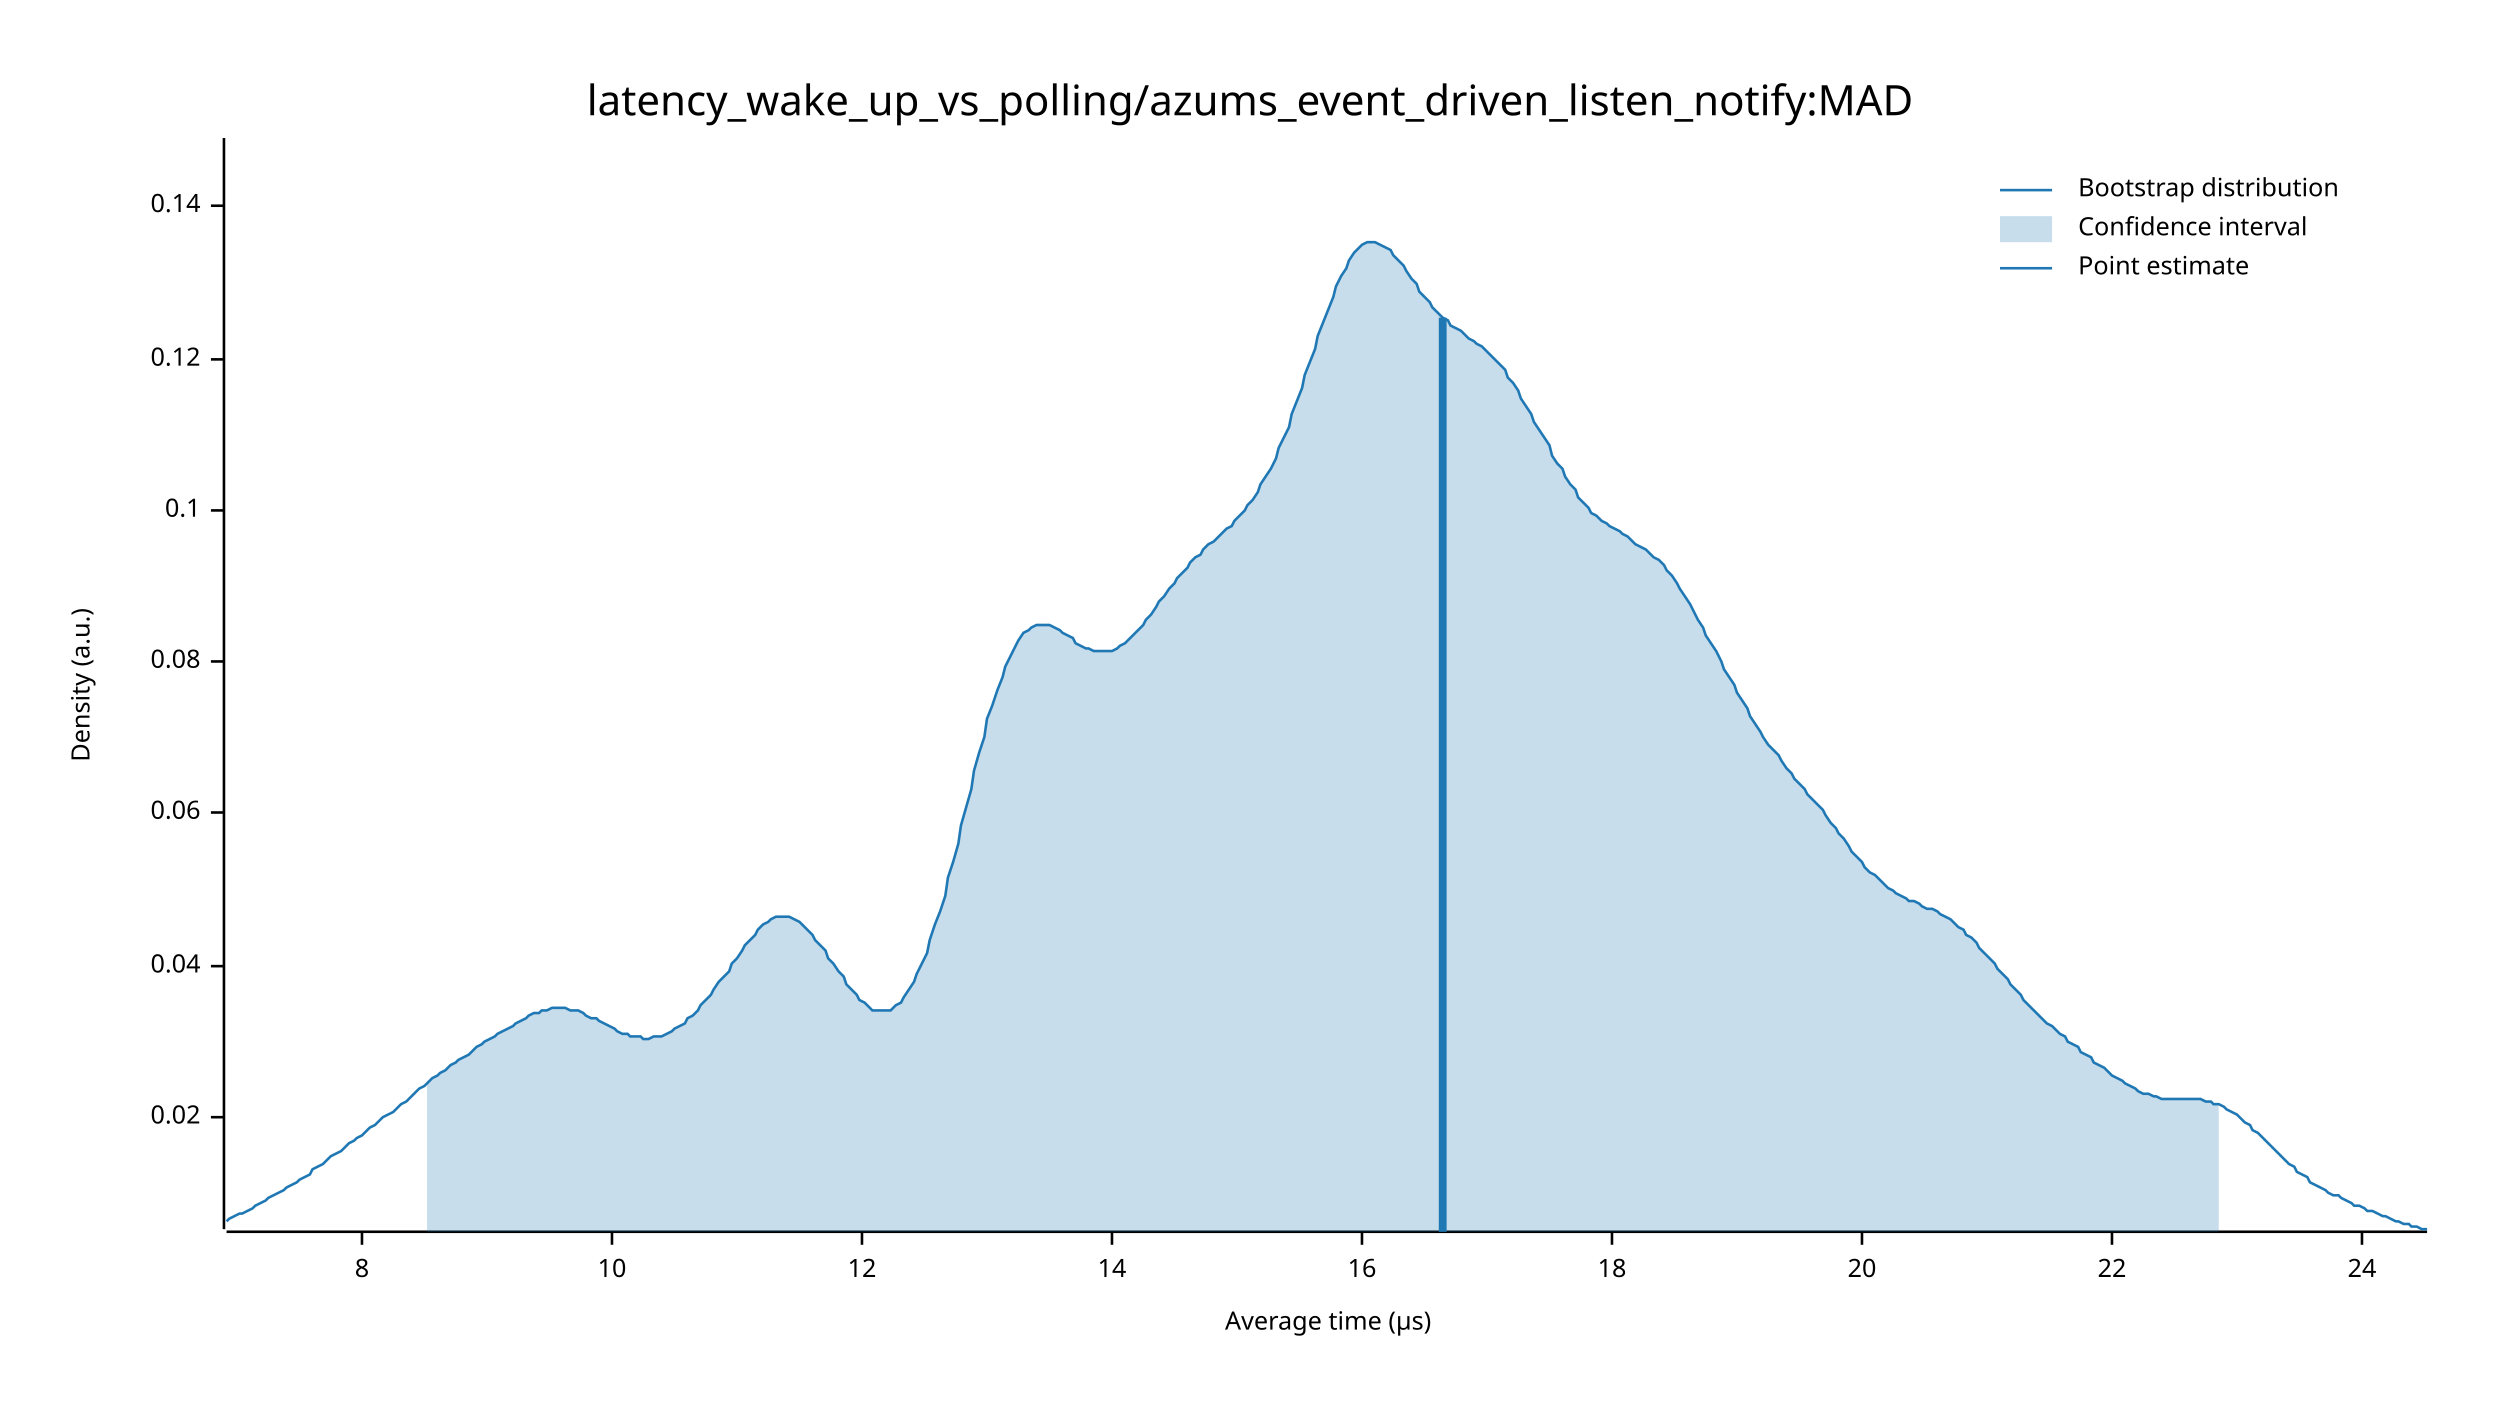
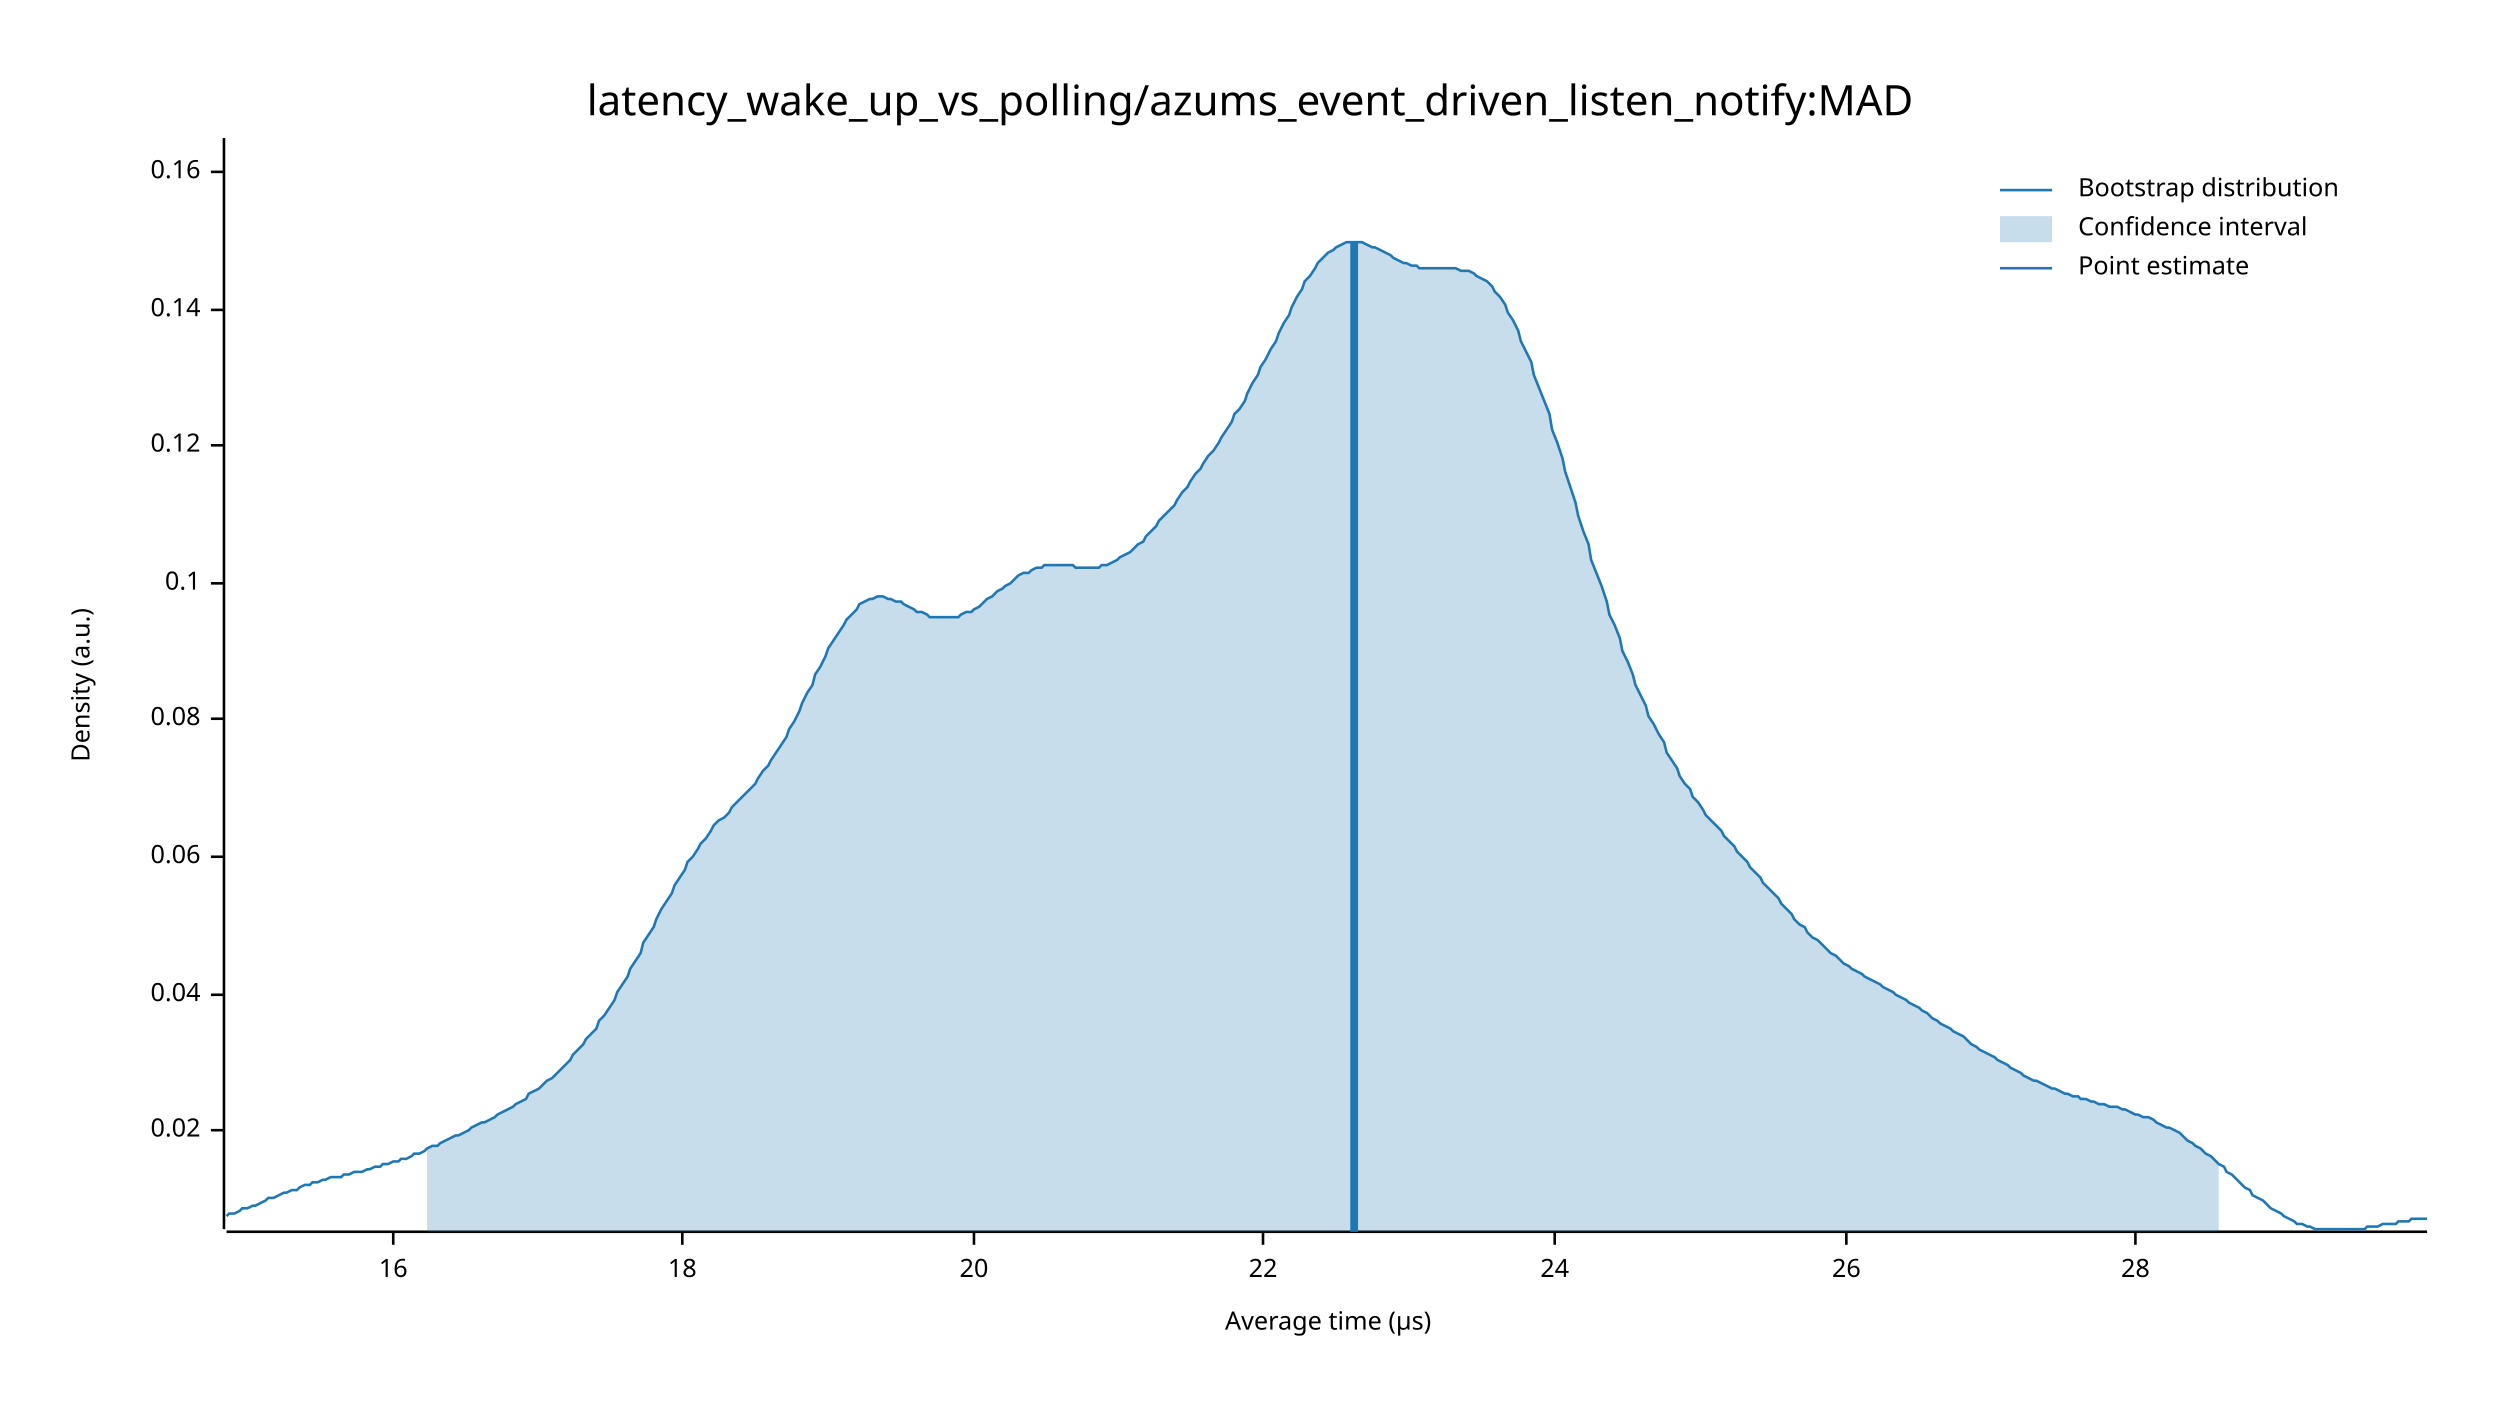
<svg xmlns="http://www.w3.org/2000/svg" width="960" height="540" viewBox="0 0 960 540">
  <text x="480" y="32" dy="0.76em" text-anchor="middle" font-family="sans-serif" font-size="16.129" opacity="1" fill="#000000">
latency_wake_up_vs_polling/azums_event_driven_listen_notify:MAD
</text>
  <text x="27" y="263" dy="0.76em" text-anchor="middle" font-family="sans-serif" font-size="9.677" opacity="1" fill="#000000" transform="rotate(270, 27, 263)">
Density (a.u.)
</text>
  <text x="510" y="513" dy="-0.5ex" text-anchor="middle" font-family="sans-serif" font-size="9.677" opacity="1" fill="#000000">
Average time (µs)
</text>
  <polyline fill="none" opacity="1" stroke="#000000" stroke-width="1" points="86,53 86,472 " />
-   <text x="77" y="429" dy="0.5ex" text-anchor="end" font-family="sans-serif" font-size="9.677" opacity="1" fill="#000000">
+   <text x="77" y="434" dy="0.5ex" text-anchor="end" font-family="sans-serif" font-size="9.677" opacity="1" fill="#000000">
0.02
</text>
-   <polyline fill="none" opacity="1" stroke="#000000" stroke-width="1" points="81,429 86,429 " />
-   <text x="77" y="371" dy="0.5ex" text-anchor="end" font-family="sans-serif" font-size="9.677" opacity="1" fill="#000000">
+   <polyline fill="none" opacity="1" stroke="#000000" stroke-width="1" points="81,434 86,434 " />
+   <text x="77" y="382" dy="0.5ex" text-anchor="end" font-family="sans-serif" font-size="9.677" opacity="1" fill="#000000">
0.04
</text>
-   <polyline fill="none" opacity="1" stroke="#000000" stroke-width="1" points="81,371 86,371 " />
-   <text x="77" y="312" dy="0.5ex" text-anchor="end" font-family="sans-serif" font-size="9.677" opacity="1" fill="#000000">
+   <polyline fill="none" opacity="1" stroke="#000000" stroke-width="1" points="81,382 86,382 " />
+   <text x="77" y="329" dy="0.5ex" text-anchor="end" font-family="sans-serif" font-size="9.677" opacity="1" fill="#000000">
0.06
</text>
-   <polyline fill="none" opacity="1" stroke="#000000" stroke-width="1" points="81,312 86,312 " />
-   <text x="77" y="254" dy="0.5ex" text-anchor="end" font-family="sans-serif" font-size="9.677" opacity="1" fill="#000000">
+   <polyline fill="none" opacity="1" stroke="#000000" stroke-width="1" points="81,329 86,329 " />
+   <text x="77" y="276" dy="0.5ex" text-anchor="end" font-family="sans-serif" font-size="9.677" opacity="1" fill="#000000">
0.08
</text>
-   <polyline fill="none" opacity="1" stroke="#000000" stroke-width="1" points="81,254 86,254 " />
-   <text x="77" y="196" dy="0.5ex" text-anchor="end" font-family="sans-serif" font-size="9.677" opacity="1" fill="#000000">
+   <polyline fill="none" opacity="1" stroke="#000000" stroke-width="1" points="81,276 86,276 " />
+   <text x="77" y="224" dy="0.5ex" text-anchor="end" font-family="sans-serif" font-size="9.677" opacity="1" fill="#000000">
0.1
</text>
-   <polyline fill="none" opacity="1" stroke="#000000" stroke-width="1" points="81,196 86,196 " />
-   <text x="77" y="138" dy="0.5ex" text-anchor="end" font-family="sans-serif" font-size="9.677" opacity="1" fill="#000000">
+   <polyline fill="none" opacity="1" stroke="#000000" stroke-width="1" points="81,224 86,224 " />
+   <text x="77" y="171" dy="0.5ex" text-anchor="end" font-family="sans-serif" font-size="9.677" opacity="1" fill="#000000">
0.12
</text>
-   <polyline fill="none" opacity="1" stroke="#000000" stroke-width="1" points="81,138 86,138 " />
-   <text x="77" y="79" dy="0.5ex" text-anchor="end" font-family="sans-serif" font-size="9.677" opacity="1" fill="#000000">
+   <polyline fill="none" opacity="1" stroke="#000000" stroke-width="1" points="81,171 86,171 " />
+   <text x="77" y="119" dy="0.5ex" text-anchor="end" font-family="sans-serif" font-size="9.677" opacity="1" fill="#000000">
0.14
</text>
-   <polyline fill="none" opacity="1" stroke="#000000" stroke-width="1" points="81,79 86,79 " />
+   <polyline fill="none" opacity="1" stroke="#000000" stroke-width="1" points="81,119 86,119 " />
+   <text x="77" y="66" dy="0.5ex" text-anchor="end" font-family="sans-serif" font-size="9.677" opacity="1" fill="#000000">
+ 0.16
+ </text>
+   <polyline fill="none" opacity="1" stroke="#000000" stroke-width="1" points="81,66 86,66 " />
  <polyline fill="none" opacity="1" stroke="#000000" stroke-width="1" points="87,473 932,473 " />
-   <text x="139" y="483" dy="0.76em" text-anchor="middle" font-family="sans-serif" font-size="9.677" opacity="1" fill="#000000">
- 8
- </text>
-   <polyline fill="none" opacity="1" stroke="#000000" stroke-width="1" points="139,473 139,478 " />
-   <text x="235" y="483" dy="0.76em" text-anchor="middle" font-family="sans-serif" font-size="9.677" opacity="1" fill="#000000">
- 10
- </text>
-   <polyline fill="none" opacity="1" stroke="#000000" stroke-width="1" points="235,473 235,478 " />
-   <text x="331" y="483" dy="0.76em" text-anchor="middle" font-family="sans-serif" font-size="9.677" opacity="1" fill="#000000">
- 12
- </text>
-   <polyline fill="none" opacity="1" stroke="#000000" stroke-width="1" points="331,473 331,478 " />
-   <text x="427" y="483" dy="0.76em" text-anchor="middle" font-family="sans-serif" font-size="9.677" opacity="1" fill="#000000">
- 14
- </text>
-   <polyline fill="none" opacity="1" stroke="#000000" stroke-width="1" points="427,473 427,478 " />
-   <text x="523" y="483" dy="0.76em" text-anchor="middle" font-family="sans-serif" font-size="9.677" opacity="1" fill="#000000">
+   <text x="151" y="483" dy="0.76em" text-anchor="middle" font-family="sans-serif" font-size="9.677" opacity="1" fill="#000000">
16
</text>
-   <polyline fill="none" opacity="1" stroke="#000000" stroke-width="1" points="523,473 523,478 " />
-   <text x="619" y="483" dy="0.76em" text-anchor="middle" font-family="sans-serif" font-size="9.677" opacity="1" fill="#000000">
+   <polyline fill="none" opacity="1" stroke="#000000" stroke-width="1" points="151,473 151,478 " />
+   <text x="262" y="483" dy="0.76em" text-anchor="middle" font-family="sans-serif" font-size="9.677" opacity="1" fill="#000000">
18
</text>
-   <polyline fill="none" opacity="1" stroke="#000000" stroke-width="1" points="619,473 619,478 " />
-   <text x="715" y="483" dy="0.76em" text-anchor="middle" font-family="sans-serif" font-size="9.677" opacity="1" fill="#000000">
+   <polyline fill="none" opacity="1" stroke="#000000" stroke-width="1" points="262,473 262,478 " />
+   <text x="374" y="483" dy="0.76em" text-anchor="middle" font-family="sans-serif" font-size="9.677" opacity="1" fill="#000000">
20
</text>
-   <polyline fill="none" opacity="1" stroke="#000000" stroke-width="1" points="715,473 715,478 " />
-   <text x="811" y="483" dy="0.76em" text-anchor="middle" font-family="sans-serif" font-size="9.677" opacity="1" fill="#000000">
+   <polyline fill="none" opacity="1" stroke="#000000" stroke-width="1" points="374,473 374,478 " />
+   <text x="485" y="483" dy="0.76em" text-anchor="middle" font-family="sans-serif" font-size="9.677" opacity="1" fill="#000000">
22
</text>
-   <polyline fill="none" opacity="1" stroke="#000000" stroke-width="1" points="811,473 811,478 " />
-   <text x="907" y="483" dy="0.76em" text-anchor="middle" font-family="sans-serif" font-size="9.677" opacity="1" fill="#000000">
+   <polyline fill="none" opacity="1" stroke="#000000" stroke-width="1" points="485,473 485,478 " />
+   <text x="597" y="483" dy="0.76em" text-anchor="middle" font-family="sans-serif" font-size="9.677" opacity="1" fill="#000000">
24
</text>
-   <polyline fill="none" opacity="1" stroke="#000000" stroke-width="1" points="907,473 907,478 " />
-   <polyline fill="none" opacity="1" stroke="#1F78B4" stroke-width="1" points="87,469 88,468 90,467 92,466 93,466 95,465 97,464 98,463 100,462 102,461 103,460 105,459 107,458 109,457 110,456 112,455 114,454 115,453 117,452 119,451 120,449 122,448 124,447 125,446 127,444 129,443 131,442 132,441 134,439 136,438 137,437 139,436 141,434 142,433 144,432 146,430 147,429 149,428 151,427 153,425 154,424 156,423 158,421 159,420 161,418 163,417 164,416 166,414 168,413 169,412 171,411 173,409 175,408 176,407 178,406 180,405 181,404 183,402 185,401 186,400 188,399 190,398 191,397 193,396 195,395 197,394 198,393 200,392 202,391 203,390 205,389 207,389 208,388 210,388 212,387 214,387 215,387 217,387 219,388 220,388 222,388 224,389 225,390 227,391 229,391 230,392 232,393 234,394 236,395 237,396 239,397 241,397 242,398 244,398 246,398 247,399 249,399 251,398 252,398 254,398 256,397 258,396 259,395 261,394 263,393 264,391 266,390 268,388 269,386 271,384 273,382 274,380 276,377 278,375 280,373 281,370 283,368 285,365 286,363 288,361 290,359 291,357 293,355 295,354 296,353 298,352 300,352 302,352 303,352 305,353 307,354 308,355 310,357 312,359 313,361 315,363 317,365 318,368 320,370 322,373 324,375 325,378 327,380 329,382 330,384 332,385 334,387 335,388 337,388 339,388 341,388 342,388 344,386 346,385 347,383 349,380 351,377 352,374 354,370 356,366 357,361 359,355 361,350 363,344 364,337 366,331 368,324 369,317 371,310 373,303 374,296 376,289 378,283 379,276 381,271 383,265 385,260 386,256 388,252 390,248 391,246 393,243 395,242 396,241 398,240 400,240 401,240 403,240 405,241 407,242 408,243 410,244 412,245 413,247 415,248 417,249 418,249 420,250 422,250 423,250 425,250 427,250 429,249 430,248 432,247 434,245 435,244 437,242 439,240 440,238 442,236 444,233 445,231 447,229 449,226 451,224 452,222 454,220 456,218 457,216 459,214 461,213 462,211 464,209 466,208 468,206 469,205 471,203 473,202 474,200 476,198 478,196 479,194 481,192 483,189 484,186 486,183 488,180 490,176 491,172 493,168 495,164 496,159 498,154 500,149 501,144 503,139 505,134 506,129 508,124 510,119 512,114 513,110 515,106 517,103 518,100 520,97 522,95 523,94 525,93 527,93 528,93 530,94 532,95 534,96 535,98 537,100 539,102 540,104 542,107 544,109 545,112 547,114 549,116 550,118 552,120 554,122 556,123 557,125 559,126 561,127 562,128 564,130 566,131 567,132 569,133 571,135 573,137 574,138 576,140 578,142 579,145 581,147 583,150 584,153 586,156 588,159 589,162 591,165 593,168 595,171 596,175 598,178 600,180 601,183 603,186 605,188 606,191 608,193 610,195 611,197 613,198 615,200 617,201 618,202 620,203 622,204 623,205 625,206 627,208 628,209 630,210 632,211 633,212 635,214 637,215 639,217 640,219 642,221 644,224 645,226 647,229 649,232 650,234 652,238 654,241 655,244 657,247 659,250 661,254 662,257 664,260 666,263 667,266 669,269 671,272 672,275 674,278 676,281 677,283 679,286 681,288 683,290 684,292 686,295 688,297 689,299 691,301 693,303 694,305 696,307 698,309 700,311 701,313 703,316 705,318 706,320 708,322 710,325 711,327 713,329 715,331 716,333 718,335 720,336 722,338 723,339 725,341 727,342 728,343 730,344 732,345 733,346 735,346 737,347 738,348 740,349 742,349 744,350 745,351 747,352 749,353 750,354 752,356 754,357 755,359 757,360 759,362 760,364 762,366 764,368 766,370 767,372 769,374 771,376 772,378 774,380 776,382 777,384 779,386 781,388 782,389 784,391 786,393 788,394 789,395 791,397 793,398 794,400 796,401 798,402 799,404 801,405 803,406 804,408 806,409 808,410 810,412 811,413 813,414 815,415 816,416 818,417 820,418 821,419 823,420 825,420 827,421 828,421 830,422 832,422 833,422 835,422 837,422 838,422 840,422 842,422 843,422 845,422 847,423 849,423 850,424 852,424 854,425 855,426 857,427 859,428 860,429 862,431 864,432 865,434 867,435 869,437 871,439 872,440 874,442 876,444 877,445 879,447 881,448 882,450 884,451 886,452 887,454 889,455 891,456 893,457 894,458 896,459 898,459 899,460 901,461 903,462 904,463 906,463 908,464 909,465 911,465 913,466 915,467 916,467 918,468 920,469 921,469 923,470 925,470 926,471 928,471 930,472 932,472 " />
-   <polygon opacity="0.25" fill="#1F78B4" points="164,416 166,414 168,413 169,412 171,411 173,409 175,408 176,407 178,406 180,405 181,404 183,402 185,401 186,400 188,399 190,398 191,397 193,396 195,395 197,394 198,393 200,392 202,391 203,390 205,389 207,389 208,388 210,388 212,387 214,387 215,387 217,387 219,388 220,388 222,388 224,389 225,390 227,391 229,391 230,392 232,393 234,394 236,395 237,396 239,397 241,397 242,398 244,398 246,398 247,399 249,399 251,398 252,398 254,398 256,397 258,396 259,395 261,394 263,393 264,391 266,390 268,388 269,386 271,384 273,382 274,380 276,377 278,375 280,373 281,370 283,368 285,365 286,363 288,361 290,359 291,357 293,355 295,354 296,353 298,352 300,352 302,352 303,352 305,353 307,354 308,355 310,357 312,359 313,361 315,363 317,365 318,368 320,370 322,373 324,375 325,378 327,380 329,382 330,384 332,385 334,387 335,388 337,388 339,388 341,388 342,388 344,386 346,385 347,383 349,380 351,377 352,374 354,370 356,366 357,361 359,355 361,350 363,344 364,337 366,331 368,324 369,317 371,310 373,303 374,296 376,289 378,283 379,276 381,271 383,265 385,260 386,256 388,252 390,248 391,246 393,243 395,242 396,241 398,240 400,240 401,240 403,240 405,241 407,242 408,243 410,244 412,245 413,247 415,248 417,249 418,249 420,250 422,250 423,250 425,250 427,250 429,249 430,248 432,247 434,245 435,244 437,242 439,240 440,238 442,236 444,233 445,231 447,229 449,226 451,224 452,222 454,220 456,218 457,216 459,214 461,213 462,211 464,209 466,208 468,206 469,205 471,203 473,202 474,200 476,198 478,196 479,194 481,192 483,189 484,186 486,183 488,180 490,176 491,172 493,168 495,164 496,159 498,154 500,149 501,144 503,139 505,134 506,129 508,124 510,119 512,114 513,110 515,106 517,103 518,100 520,97 522,95 523,94 525,93 527,93 528,93 530,94 532,95 534,96 535,98 537,100 539,102 540,104 542,107 544,109 545,112 547,114 549,116 550,118 552,120 554,122 556,123 557,125 559,126 561,127 562,128 564,130 566,131 567,132 569,133 571,135 573,137 574,138 576,140 578,142 579,145 581,147 583,150 584,153 586,156 588,159 589,162 591,165 593,168 595,171 596,175 598,178 600,180 601,183 603,186 605,188 606,191 608,193 610,195 611,197 613,198 615,200 617,201 618,202 620,203 622,204 623,205 625,206 627,208 628,209 630,210 632,211 633,212 635,214 637,215 639,217 640,219 642,221 644,224 645,226 647,229 649,232 650,234 652,238 654,241 655,244 657,247 659,250 661,254 662,257 664,260 666,263 667,266 669,269 671,272 672,275 674,278 676,281 677,283 679,286 681,288 683,290 684,292 686,295 688,297 689,299 691,301 693,303 694,305 696,307 698,309 700,311 701,313 703,316 705,318 706,320 708,322 710,325 711,327 713,329 715,331 716,333 718,335 720,336 722,338 723,339 725,341 727,342 728,343 730,344 732,345 733,346 735,346 737,347 738,348 740,349 742,349 744,350 745,351 747,352 749,353 750,354 752,356 754,357 755,359 757,360 759,362 760,364 762,366 764,368 766,370 767,372 769,374 771,376 772,378 774,380 776,382 777,384 779,386 781,388 782,389 784,391 786,393 788,394 789,395 791,397 793,398 794,400 796,401 798,402 799,404 801,405 803,406 804,408 806,409 808,410 810,412 811,413 813,414 815,415 816,416 818,417 820,418 821,419 823,420 825,420 827,421 828,421 830,422 832,422 833,422 835,422 837,422 838,422 840,422 842,422 843,422 845,422 847,423 849,423 850,424 852,424 852,473 164,473 " />
-   <polyline fill="none" opacity="1" stroke="#1F78B4" stroke-width="3" points="554,473 554,122 " />
+   <polyline fill="none" opacity="1" stroke="#000000" stroke-width="1" points="597,473 597,478 " />
+   <text x="709" y="483" dy="0.76em" text-anchor="middle" font-family="sans-serif" font-size="9.677" opacity="1" fill="#000000">
+ 26
+ </text>
+   <polyline fill="none" opacity="1" stroke="#000000" stroke-width="1" points="709,473 709,478 " />
+   <text x="820" y="483" dy="0.76em" text-anchor="middle" font-family="sans-serif" font-size="9.677" opacity="1" fill="#000000">
+ 28
+ </text>
+   <polyline fill="none" opacity="1" stroke="#000000" stroke-width="1" points="820,473 820,478 " />
+   <polyline fill="none" opacity="1" stroke="#1F78B4" stroke-width="1" points="87,467 88,466 90,466 92,465 93,464 95,464 97,463 98,463 100,462 102,461 103,460 105,460 107,459 109,458 110,458 112,457 114,457 115,456 117,455 119,455 120,454 122,454 124,453 125,453 127,452 129,452 131,452 132,451 134,451 136,450 137,450 139,450 141,449 142,449 144,448 146,448 147,447 149,447 151,446 153,446 154,445 156,445 158,444 159,443 161,443 163,442 164,441 166,440 168,440 169,439 171,438 173,437 175,436 176,436 178,435 180,434 181,433 183,432 185,431 186,431 188,430 190,429 191,428 193,427 195,426 197,425 198,424 200,423 202,422 203,420 205,419 207,418 208,417 210,415 212,414 214,412 215,411 217,409 219,407 220,405 222,403 224,401 225,399 227,397 229,395 230,392 232,390 234,387 236,384 237,381 239,378 241,375 242,372 244,369 246,366 247,362 249,359 251,356 252,353 254,349 256,346 258,343 259,340 261,337 263,334 264,331 266,329 268,326 269,324 271,322 273,319 274,317 276,315 278,314 280,312 281,310 283,308 285,306 286,305 288,303 290,301 291,299 293,296 295,294 296,292 298,289 300,286 302,283 303,280 305,277 307,273 308,270 310,266 312,263 313,259 315,256 317,252 318,249 320,246 322,243 324,240 325,238 327,236 329,234 330,232 332,231 334,230 335,230 337,229 339,229 341,230 342,230 344,231 346,231 347,232 349,233 351,234 352,235 354,235 356,236 357,237 359,237 361,237 363,237 364,237 366,237 368,237 369,236 371,235 373,235 374,234 376,233 378,231 379,230 381,229 383,227 385,226 386,225 388,224 390,222 391,221 393,220 395,220 396,219 398,218 400,218 401,217 403,217 405,217 407,217 408,217 410,217 412,217 413,218 415,218 417,218 418,218 420,218 422,218 423,217 425,217 427,216 429,215 430,214 432,213 434,212 435,211 437,209 439,208 440,206 442,204 444,202 445,200 447,198 449,196 451,194 452,192 454,189 456,187 457,185 459,182 461,180 462,178 464,175 466,173 468,170 469,168 471,165 473,162 474,159 476,157 478,154 479,151 481,147 483,144 484,141 486,138 488,134 490,131 491,128 493,124 495,121 496,118 498,114 500,111 501,108 503,106 505,103 506,101 508,99 510,97 512,96 513,95 515,94 517,93 518,93 520,93 522,93 523,93 525,94 527,95 528,95 530,96 532,97 534,98 535,99 537,100 539,101 540,101 542,102 544,102 545,103 547,103 549,103 550,103 552,103 554,103 556,103 557,103 559,103 561,104 562,104 564,104 566,105 567,106 569,107 571,108 573,110 574,112 576,114 578,117 579,120 581,123 583,127 584,131 586,135 588,139 589,144 591,149 593,154 595,159 596,165 598,170 600,176 601,181 603,187 605,193 606,198 608,204 610,209 611,215 613,220 615,225 617,231 618,236 620,240 622,245 623,250 625,254 627,259 628,263 630,267 632,271 633,275 635,278 637,282 639,285 640,289 642,292 644,295 645,298 647,301 649,303 650,306 652,308 654,311 655,313 657,315 659,317 661,319 662,321 664,323 666,325 667,327 669,329 671,331 672,333 674,335 676,337 677,339 679,341 681,343 683,345 684,347 686,349 688,351 689,353 691,355 693,356 694,358 696,360 698,361 700,363 701,364 703,366 705,367 706,368 708,370 710,371 711,372 713,373 715,374 716,375 718,376 720,377 722,378 723,379 725,380 727,381 728,382 730,383 732,384 733,385 735,386 737,387 738,388 740,389 742,391 744,392 745,393 747,394 749,395 750,396 752,397 754,398 755,399 757,401 759,402 760,403 762,404 764,405 766,406 767,407 769,408 771,409 772,410 774,411 776,412 777,413 779,414 781,415 782,415 784,416 786,417 788,418 789,418 791,419 793,420 794,420 796,421 798,421 799,422 801,422 803,423 804,423 806,424 808,424 810,425 811,425 813,425 815,426 816,426 818,427 820,428 821,428 823,429 825,429 827,430 828,431 830,432 832,433 833,433 835,434 837,435 838,436 840,438 842,439 843,440 845,441 847,443 849,444 850,445 852,447 854,448 855,450 857,451 859,453 860,454 862,456 864,457 865,459 867,460 869,461 871,463 872,464 874,465 876,466 877,467 879,468 881,469 882,470 884,470 886,471 887,471 889,472 891,472 893,472 894,472 896,472 898,472 899,472 901,472 903,472 904,472 906,472 908,472 909,471 911,471 913,471 915,470 916,470 918,470 920,470 921,469 923,469 925,469 926,468 928,468 930,468 932,468 " />
+   <polygon opacity="0.25" fill="#1F78B4" points="164,441 166,440 168,440 169,439 171,438 173,437 175,436 176,436 178,435 180,434 181,433 183,432 185,431 186,431 188,430 190,429 191,428 193,427 195,426 197,425 198,424 200,423 202,422 203,420 205,419 207,418 208,417 210,415 212,414 214,412 215,411 217,409 219,407 220,405 222,403 224,401 225,399 227,397 229,395 230,392 232,390 234,387 236,384 237,381 239,378 241,375 242,372 244,369 246,366 247,362 249,359 251,356 252,353 254,349 256,346 258,343 259,340 261,337 263,334 264,331 266,329 268,326 269,324 271,322 273,319 274,317 276,315 278,314 280,312 281,310 283,308 285,306 286,305 288,303 290,301 291,299 293,296 295,294 296,292 298,289 300,286 302,283 303,280 305,277 307,273 308,270 310,266 312,263 313,259 315,256 317,252 318,249 320,246 322,243 324,240 325,238 327,236 329,234 330,232 332,231 334,230 335,230 337,229 339,229 341,230 342,230 344,231 346,231 347,232 349,233 351,234 352,235 354,235 356,236 357,237 359,237 361,237 363,237 364,237 366,237 368,237 369,236 371,235 373,235 374,234 376,233 378,231 379,230 381,229 383,227 385,226 386,225 388,224 390,222 391,221 393,220 395,220 396,219 398,218 400,218 401,217 403,217 405,217 407,217 408,217 410,217 412,217 413,218 415,218 417,218 418,218 420,218 422,218 423,217 425,217 427,216 429,215 430,214 432,213 434,212 435,211 437,209 439,208 440,206 442,204 444,202 445,200 447,198 449,196 451,194 452,192 454,189 456,187 457,185 459,182 461,180 462,178 464,175 466,173 468,170 469,168 471,165 473,162 474,159 476,157 478,154 479,151 481,147 483,144 484,141 486,138 488,134 490,131 491,128 493,124 495,121 496,118 498,114 500,111 501,108 503,106 505,103 506,101 508,99 510,97 512,96 513,95 515,94 517,93 518,93 520,93 522,93 523,93 525,94 527,95 528,95 530,96 532,97 534,98 535,99 537,100 539,101 540,101 542,102 544,102 545,103 547,103 549,103 550,103 552,103 554,103 556,103 557,103 559,103 561,104 562,104 564,104 566,105 567,106 569,107 571,108 573,110 574,112 576,114 578,117 579,120 581,123 583,127 584,131 586,135 588,139 589,144 591,149 593,154 595,159 596,165 598,170 600,176 601,181 603,187 605,193 606,198 608,204 610,209 611,215 613,220 615,225 617,231 618,236 620,240 622,245 623,250 625,254 627,259 628,263 630,267 632,271 633,275 635,278 637,282 639,285 640,289 642,292 644,295 645,298 647,301 649,303 650,306 652,308 654,311 655,313 657,315 659,317 661,319 662,321 664,323 666,325 667,327 669,329 671,331 672,333 674,335 676,337 677,339 679,341 681,343 683,345 684,347 686,349 688,351 689,353 691,355 693,356 694,358 696,360 698,361 700,363 701,364 703,366 705,367 706,368 708,370 710,371 711,372 713,373 715,374 716,375 718,376 720,377 722,378 723,379 725,380 727,381 728,382 730,383 732,384 733,385 735,386 737,387 738,388 740,389 742,391 744,392 745,393 747,394 749,395 750,396 752,397 754,398 755,399 757,401 759,402 760,403 762,404 764,405 766,406 767,407 769,408 771,409 772,410 774,411 776,412 777,413 779,414 781,415 782,415 784,416 786,417 788,418 789,418 791,419 793,420 794,420 796,421 798,421 799,422 801,422 803,423 804,423 806,424 808,424 810,425 811,425 813,425 815,426 816,426 818,427 820,428 821,428 823,429 825,429 827,430 828,431 830,432 832,433 833,433 835,434 837,435 838,436 840,438 842,439 843,440 845,441 847,443 849,444 850,445 852,447 852,473 164,473 " />
+   <polyline fill="none" opacity="1" stroke="#1F78B4" stroke-width="3" points="520,473 520,93 " />
  <text x="798" y="68" dy="0.76em" text-anchor="start" font-family="sans-serif" font-size="9.677" opacity="1" fill="#000000">
Bootstrap distribution
</text>
  <text x="798" y="83" dy="0.76em" text-anchor="start" font-family="sans-serif" font-size="9.677" opacity="1" fill="#000000">
Confidence interval
</text>
  <text x="798" y="98" dy="0.76em" text-anchor="start" font-family="sans-serif" font-size="9.677" opacity="1" fill="#000000">
Point estimate
</text>
  <polyline fill="none" opacity="1" stroke="#1F78B4" stroke-width="1" points="768,73 788,73 " />
  <rect x="768" y="83" width="20" height="10" opacity="0.25" fill="#1F78B4" stroke="none" />
  <polyline fill="none" opacity="1" stroke="#1F78B4" stroke-width="1" points="768,103 788,103 " />
</svg>
